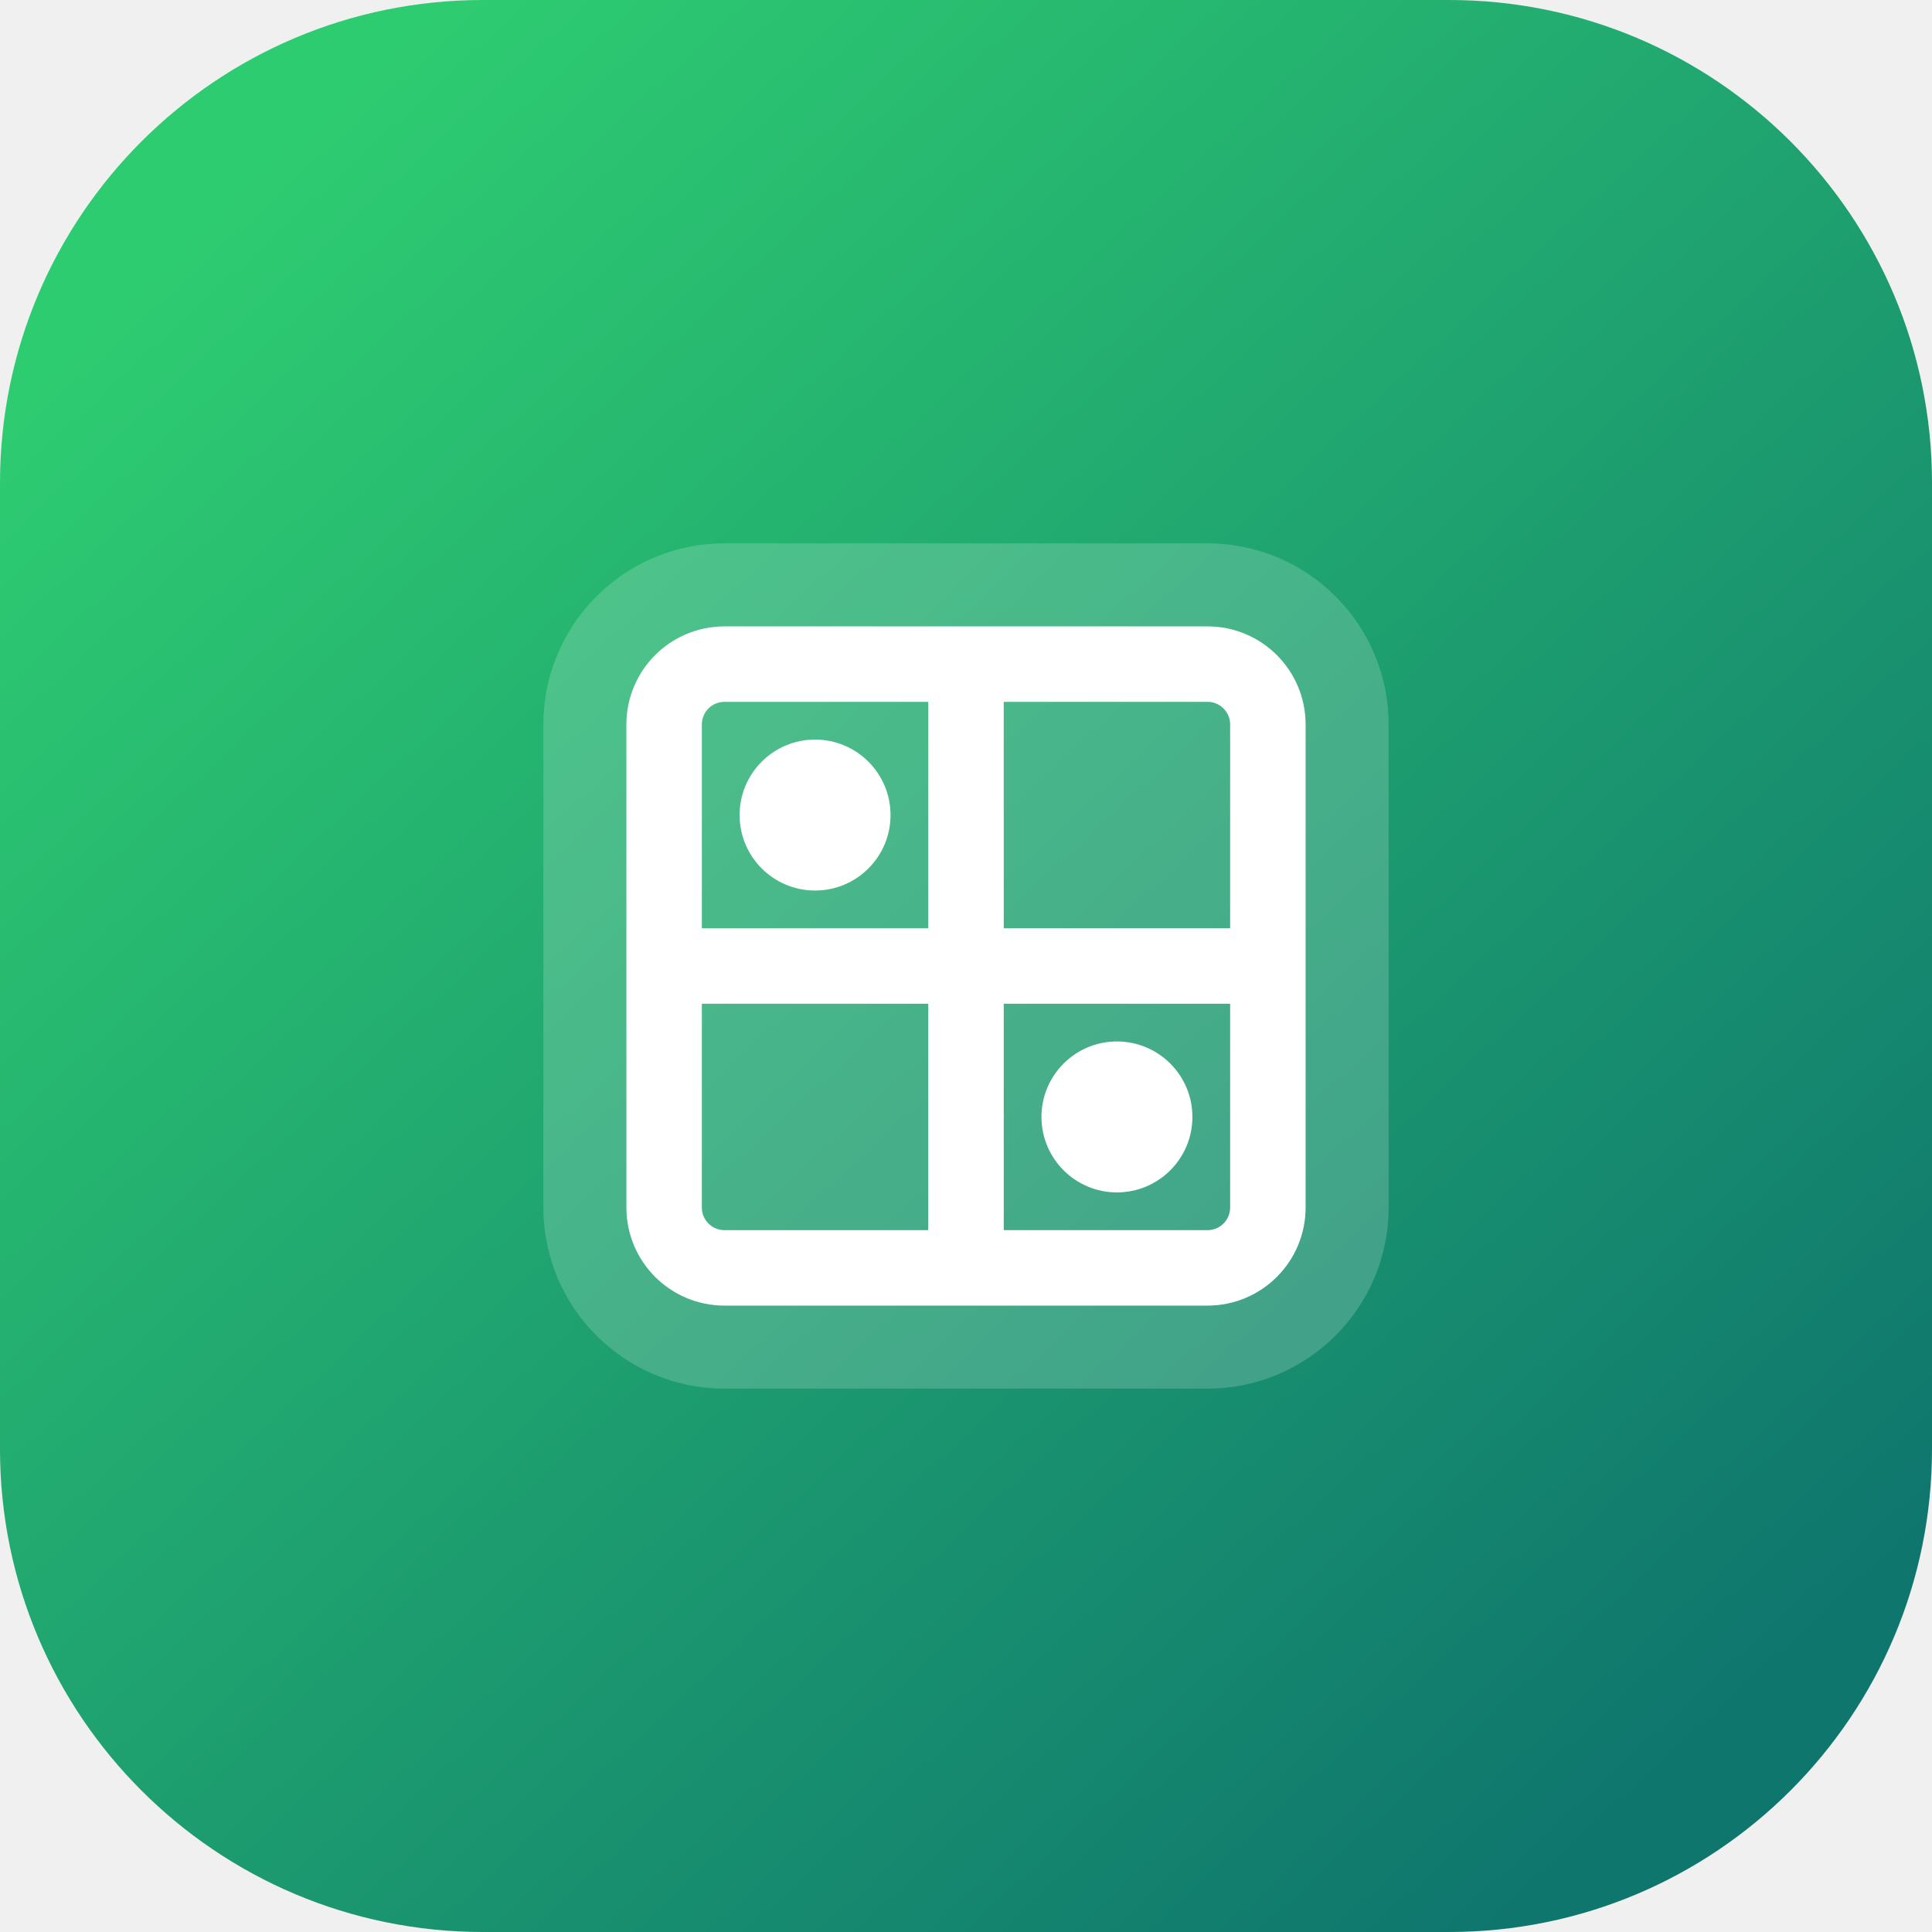
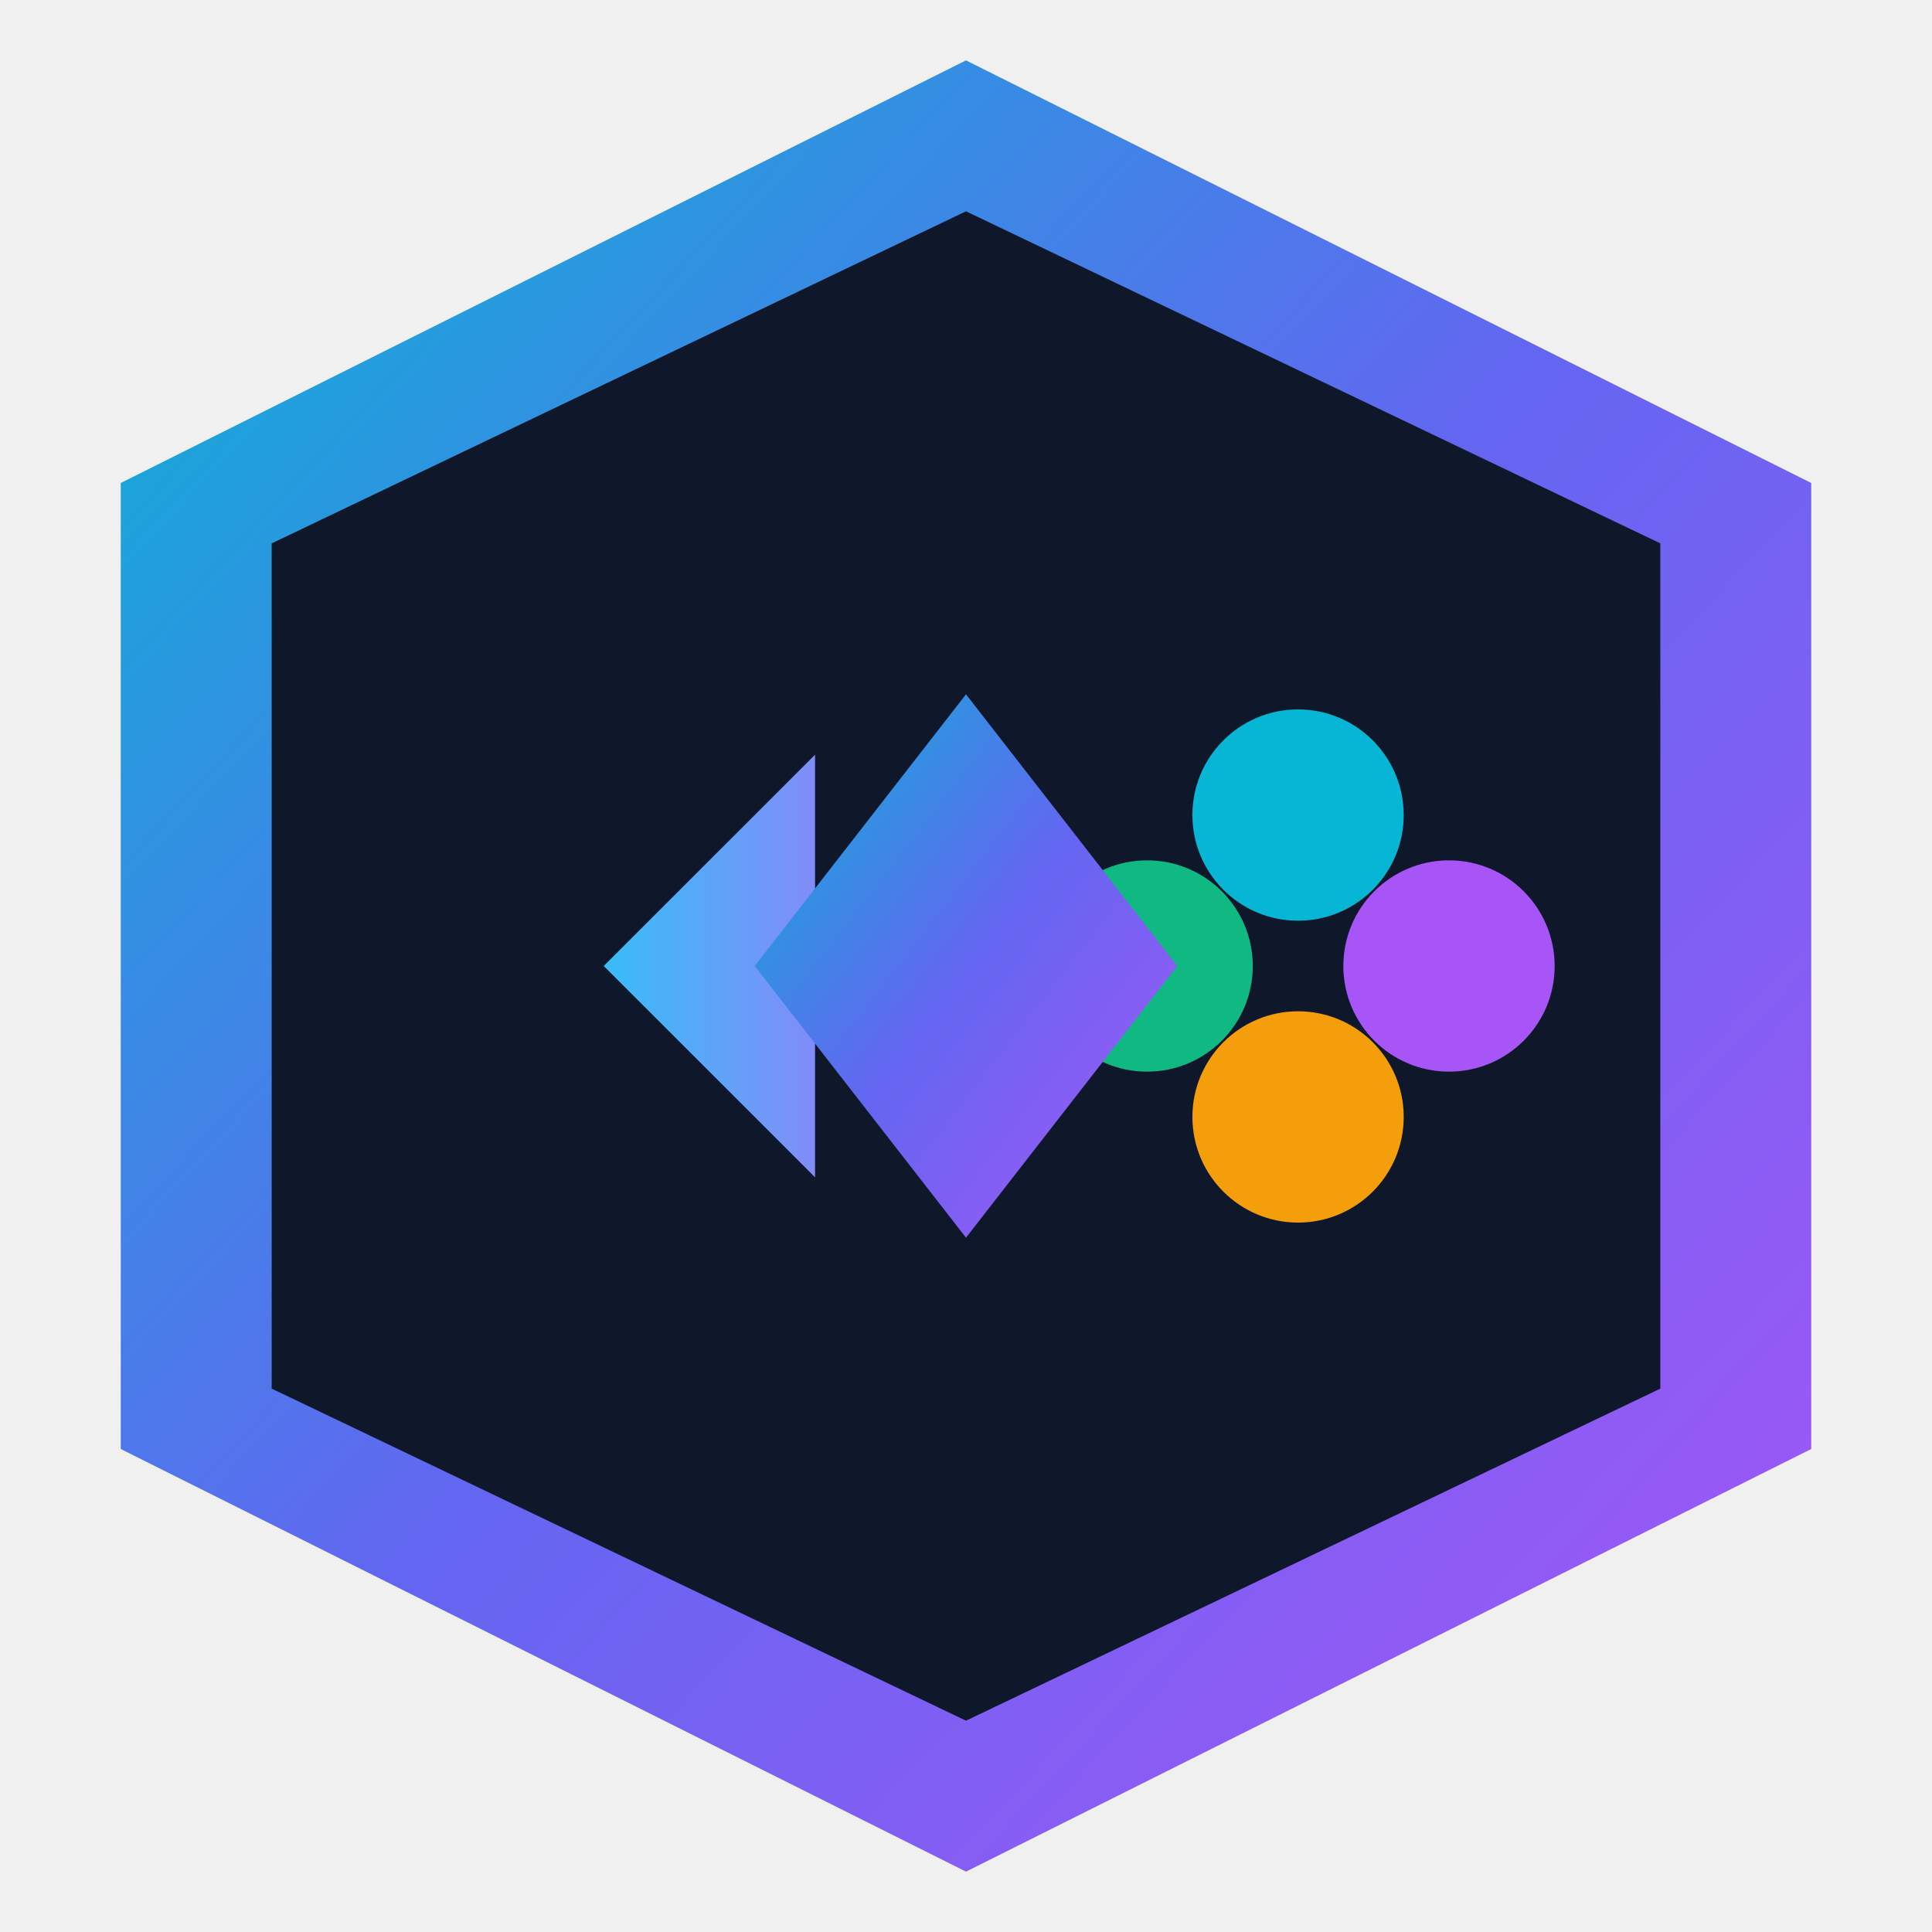
- <svg xmlns="http://www.w3.org/2000/svg" width="64" height="64" viewBox="0 0 64 64" fill="none">
-   <rect width="64" height="64" rx="16" fill="url(#bg)" />
-   <path d="M18 24C18 20.686 20.686 18 24 18H40C43.314 18 46 20.686 46 24V40C46 43.314 43.314 46 40 46H24C20.686 46 18 43.314 18 40V24Z" fill="white" fill-opacity="0.18" />
-   <path d="M24 22H40C41.105 22 42 22.895 42 24V40C42 41.105 41.105 42 40 42H24C22.895 42 22 41.105 22 40V24C22 22.895 22.895 22 24 22Z" stroke="white" stroke-width="2.5" />
-   <path d="M22 32H42" stroke="white" stroke-width="2.5" />
-   <path d="M32 22V42" stroke="white" stroke-width="2.5" />
-   <circle cx="27" cy="27" r="2.5" fill="white" />
-   <circle cx="37" cy="37" r="2.5" fill="white" />
+ <svg xmlns="http://www.w3.org/2000/svg" viewBox="0 0 64 64" width="100%" height="100%">
  <defs>
-     <linearGradient id="bg" x1="8" y1="6" x2="56" y2="58" gradientUnits="userSpaceOnUse">
-       <stop stop-color="#2ECC71" />
-       <stop offset="1" stop-color="#0F766E" />
+     <linearGradient id="fav-grad" x1="0%" y1="0%" x2="100%" y2="100%">
+       <stop offset="0%" stop-color="#06b6d4" />
+       <stop offset="50%" stop-color="#6366f1" />
+       <stop offset="100%" stop-color="#a855f7" />
+     </linearGradient>
+     <linearGradient id="fav-accent" x1="0%" y1="0%" x2="100%" y2="0%">
+       <stop offset="0%" stop-color="#38bdf8" />
+       <stop offset="100%" stop-color="#818cf8" />
    </linearGradient>
  </defs>
+   <polygon points="32,2 60,16 60,48 32,62 4,48 4,16" fill="url(#fav-grad)" />
+   <polygon points="32,7 55,18 55,46 32,57 9,46 9,18" fill="#0f172a" />
+   <path d="M 20,32 L 27,25 L 27,39 Z" fill="url(#fav-accent)" />
+   <circle cx="43" cy="27" r="3.5" fill="#06b6d4" />
+   <circle cx="48" cy="32" r="3.5" fill="#a855f7" />
+   <circle cx="38" cy="32" r="3.5" fill="#10b981" />
+   <circle cx="43" cy="37" r="3.5" fill="#f59e0b" />
+   <polygon points="32,23 39,32 32,41 25,32" fill="url(#fav-grad)" />
</svg>
